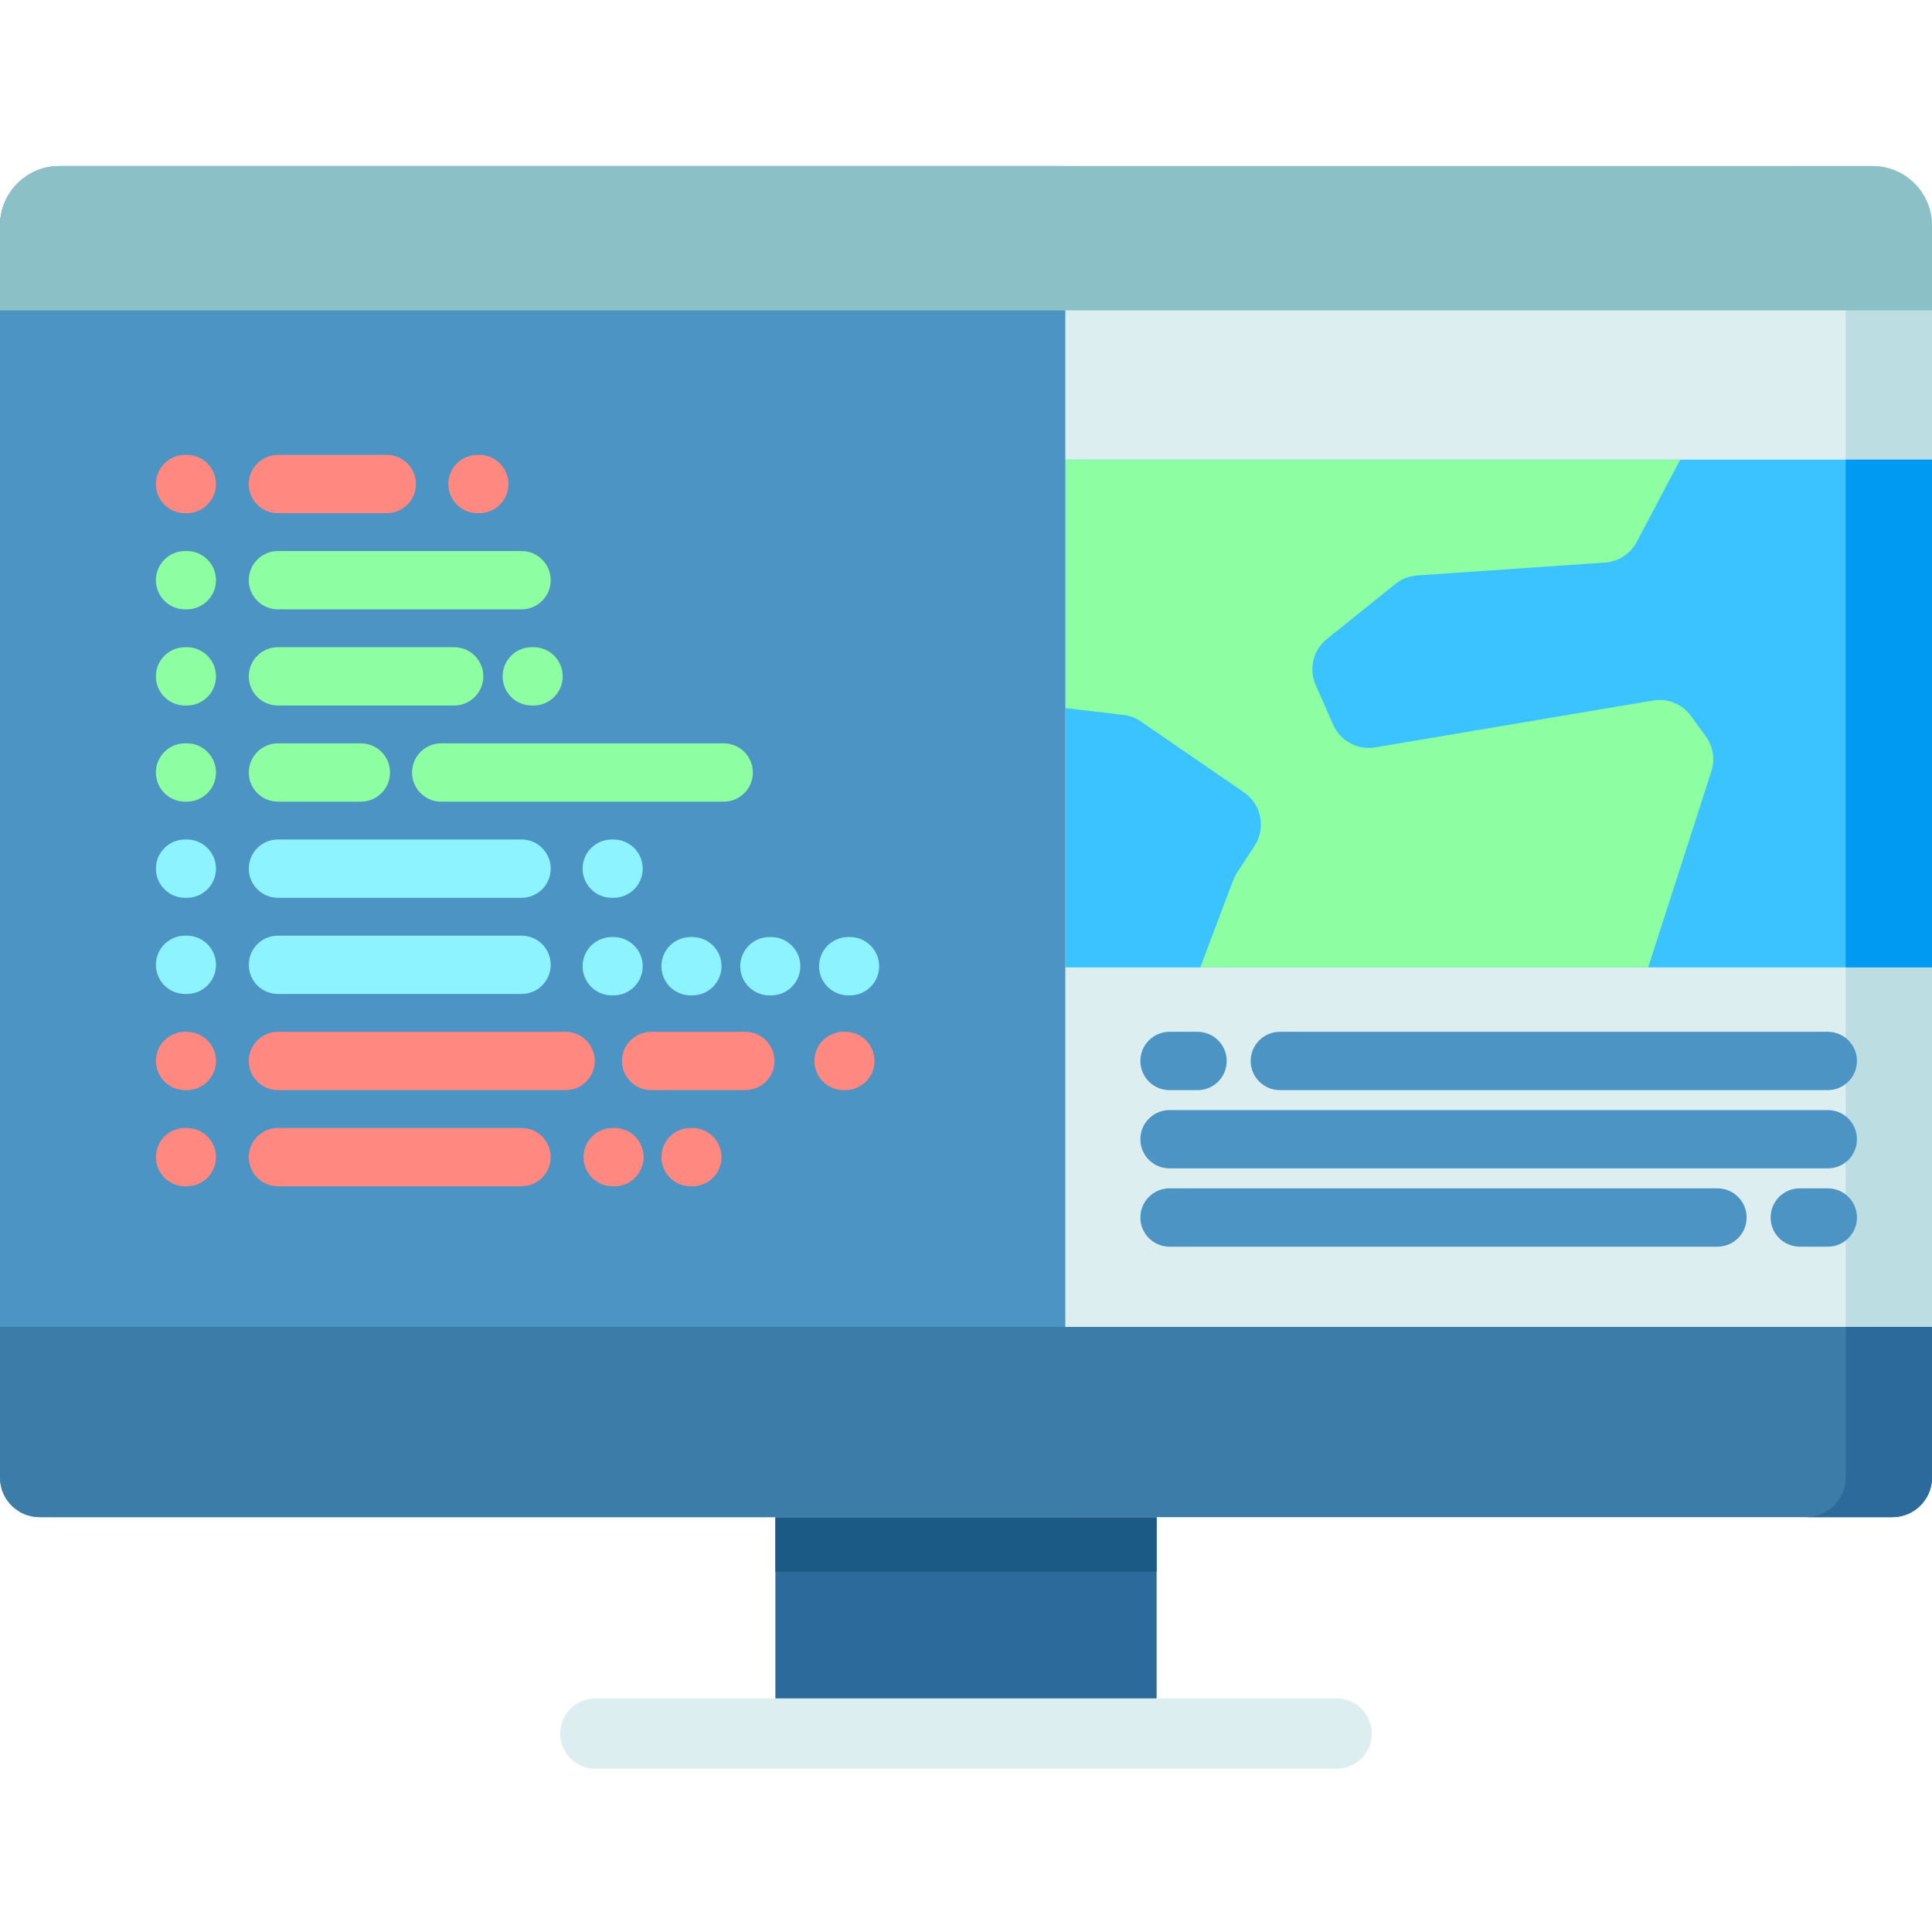
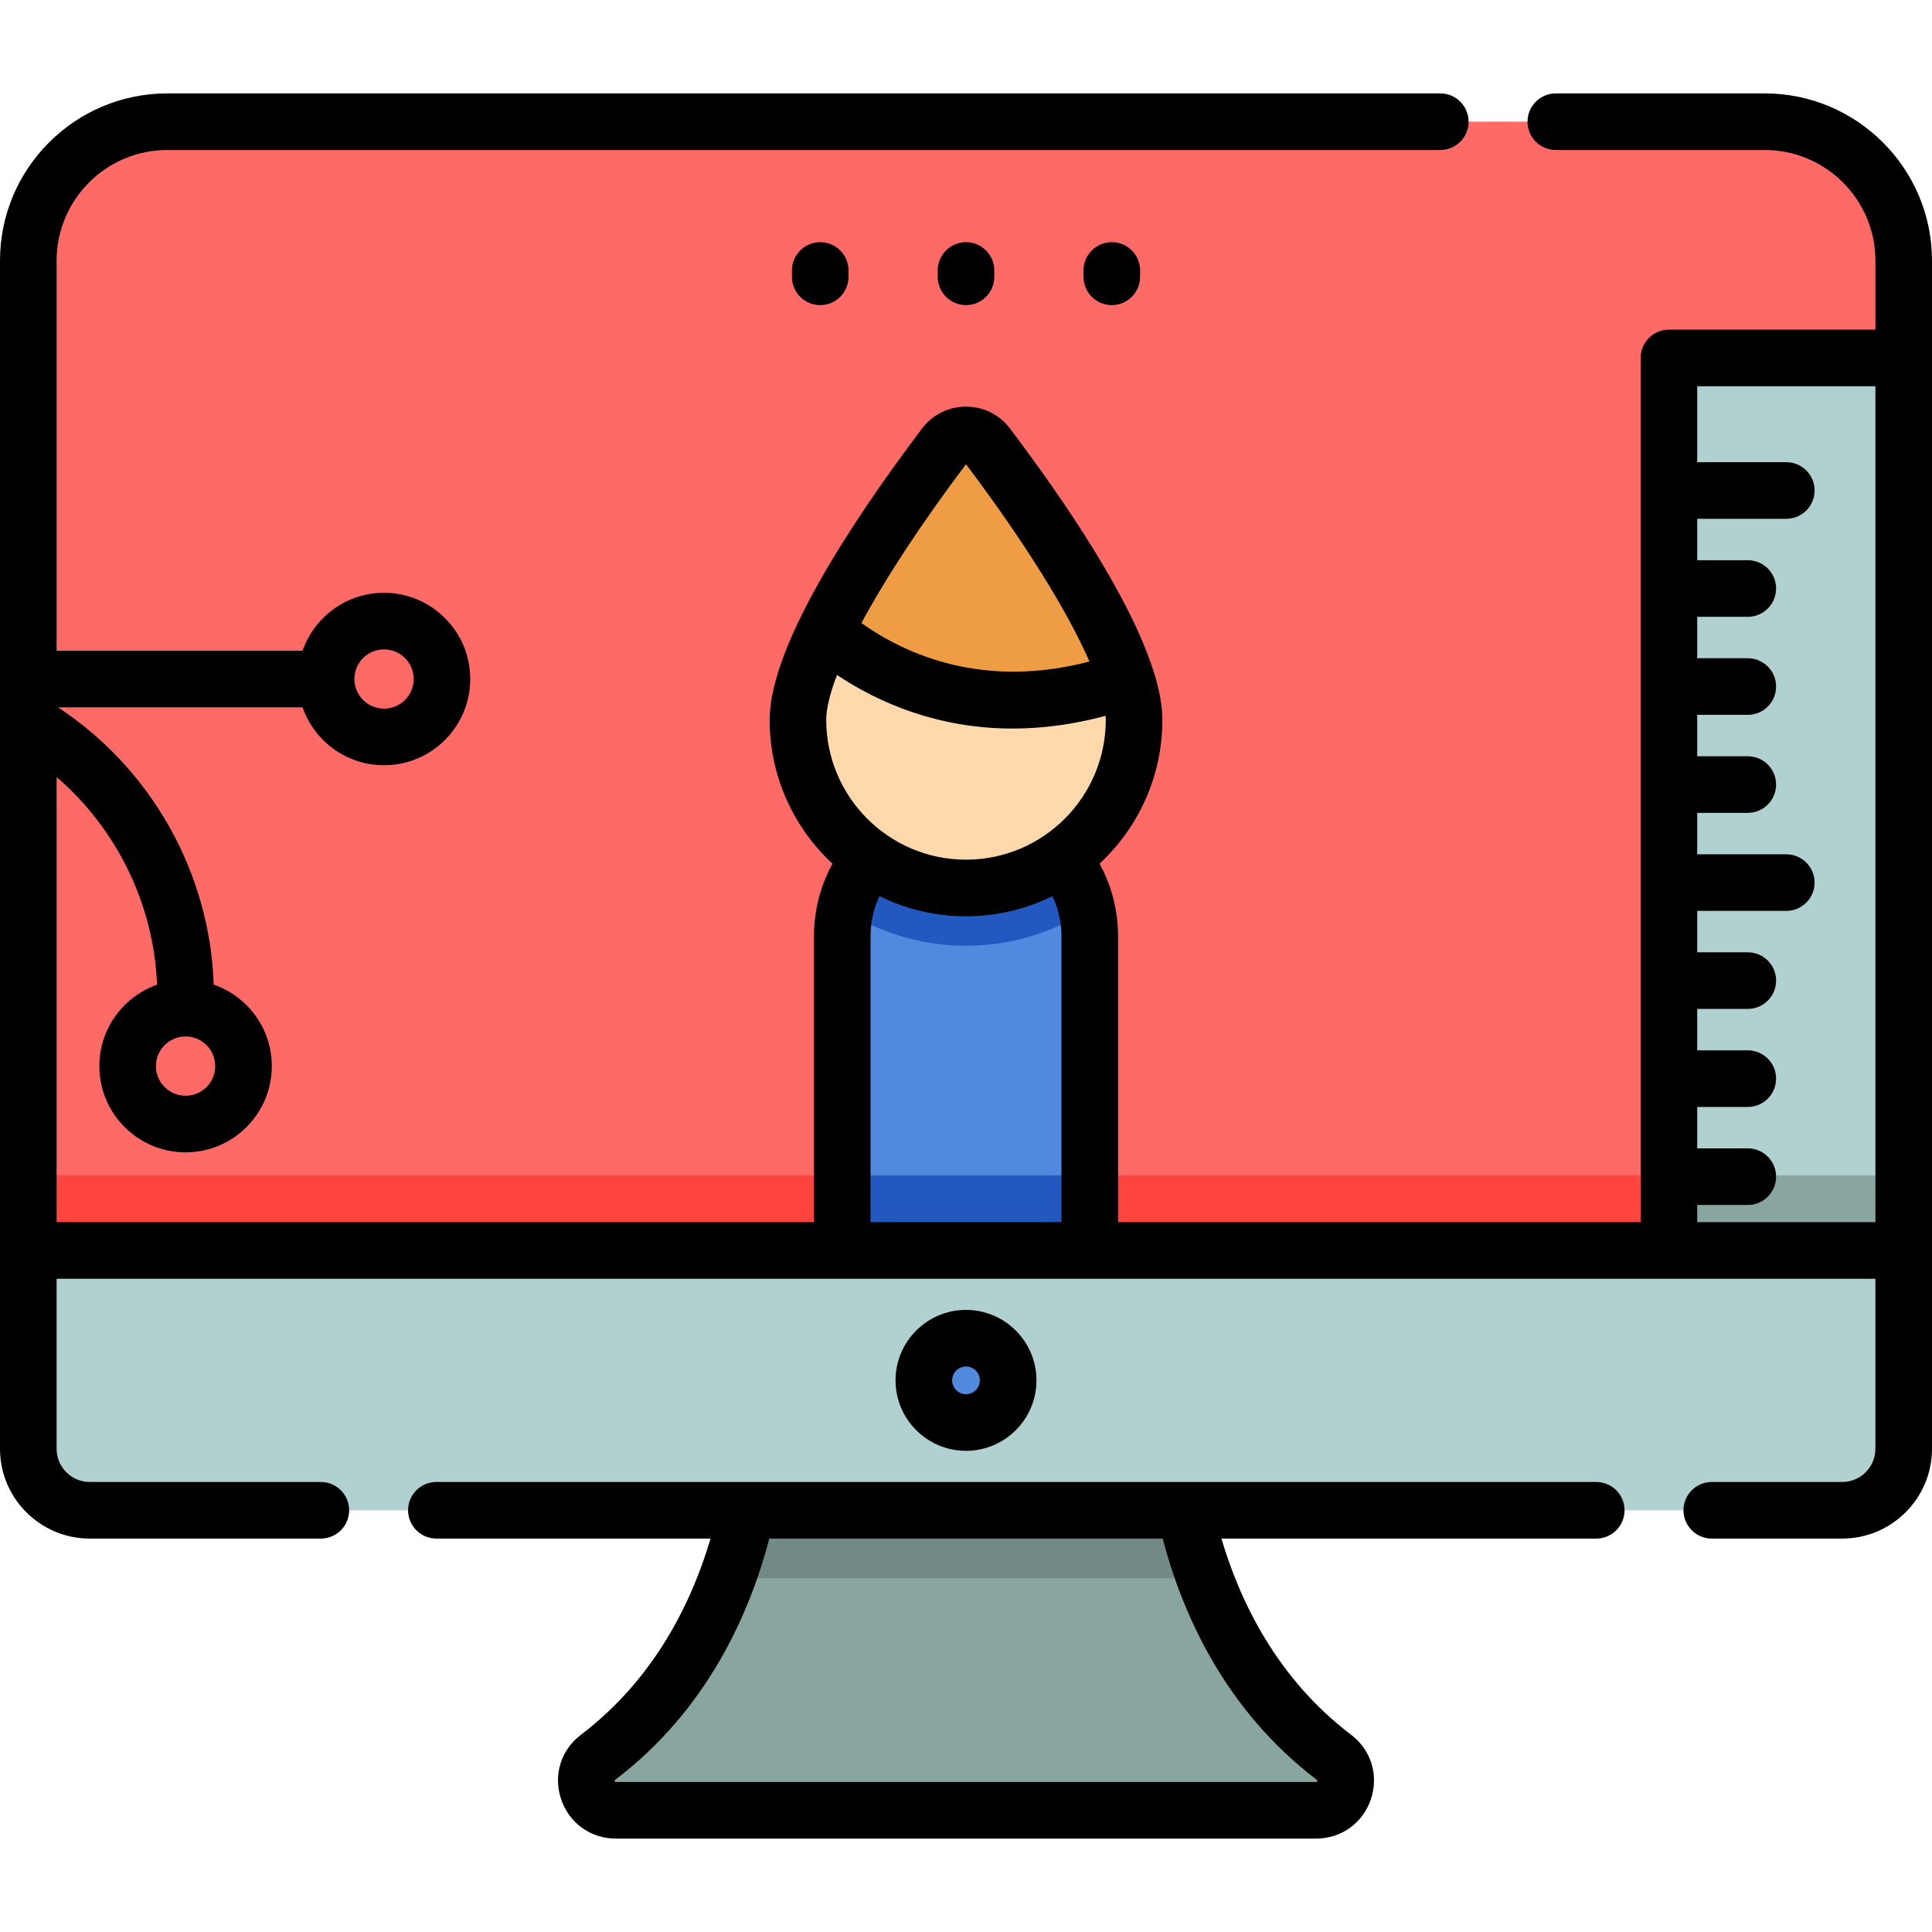
- <svg xmlns="http://www.w3.org/2000/svg" height="512pt" viewBox="0 -44 512 512" width="512pt">
-   <path d="m205.484 355.094h101.031v55.863h-101.031zm0 0" fill="#2c6a9b" />
-   <path d="m205.488 355.094h101.023v17.387h-101.023zm0 0" fill="#1a5a84" />
-   <path d="m354.215 424.727h-196.43c-5.145 0-9.316-4.172-9.316-9.316 0-5.145 4.172-9.312 9.316-9.312h196.43c5.145 0 9.312 4.168 9.312 9.312 0 5.145-4.168 9.316-9.312 9.316zm0 0" fill="#dceeef" />
-   <path d="m512 15.762v331.793c0 5.809-4.707 10.508-10.52 10.508h-490.961c-5.812 0-10.52-4.699-10.52-10.508v-331.793c0-8.703 7.066-15.762 15.773-15.762h480.453c8.715 0 15.773 7.059 15.773 15.762zm0 0" fill="#dceeef" />
-   <path d="m512 15.762v331.789c0 5.816-4.707 10.512-10.512 10.512h-22.875c5.805 0 10.512-4.695 10.512-10.512v-331.789c0-8.699-7.059-15.758-15.77-15.758h22.875c8.711 0 15.77 7.059 15.77 15.758zm0 0" fill="#bcdde2" />
-   <path d="m282.32 77.812h229.68v134.551h-229.68zm0 0" fill="#3bc3ff" />
-   <path d="m489.125 77.812h22.875v134.551h-22.875zm0 0" fill="#009af2" />
-   <path d="m452.062 151.16c1.938 2.66 2.484 6.086 1.477 9.219l-14.188 44.02-2.574 7.965h-118.688l8.719-23.09c.266-.695.602-1.363 1.008-1.988l4.676-7.164c3.055-4.684 1.812-10.945-2.793-14.113l-27.336-18.805c-1.375-.945-2.965-1.543-4.625-1.742l-15.418-1.82v-65.832h162.965l-11.535 21.812c-1.668 3.148-4.844 5.215-8.402 5.461l-49.809 3.422c-2.098.145-4.102.93-5.742 2.246l-18.152 14.578c-3.637 2.918-4.859 7.914-2.98 12.184l4.641 10.539c1.898 4.316 6.492 6.793 11.141 6.008l73.633-12.418c3.852-.652 7.742.938 10.043 4.098zm0 0" fill="#8dffa2" />
-   <path d="m282.32 0v358.062h-271.801c-5.812 0-10.52-4.699-10.52-10.508v-331.793c0-8.703 7.066-15.762 15.773-15.762zm0 0" fill="#4c94c3" />
-   <path d="m512 15.762v22.5h-512v-22.5c0-8.703 7.066-15.762 15.773-15.762h480.453c8.715 0 15.773 7.059 15.773 15.762zm0 0" fill="#8bc1c6" />
-   <path d="m512 307.648v39.902c0 5.816-4.707 10.512-10.512 10.512h-490.977c-5.805 0-10.512-4.695-10.512-10.512v-39.902zm0 0" fill="#3b7ca8" />
-   <path d="m512 307.648v39.902c0 5.816-4.707 10.512-10.512 10.512h-22.875c5.805 0 10.512-4.695 10.512-10.512v-39.902zm0 0" fill="#2c6a9b" />
-   <path d="m49.512 92.004h-.473c-4.266 0-7.723-3.461-7.723-7.727s3.457-7.727 7.723-7.727h.473c4.27 0 7.727 3.461 7.727 7.727s-3.457 7.727-7.727 7.727zm0 0" fill="#ff8980" />
-   <path d="m102.504 92.004h-28.848c-4.266 0-7.723-3.461-7.723-7.727s3.457-7.727 7.723-7.727h28.848c4.266 0 7.727 3.461 7.727 7.727s-3.461 7.727-7.727 7.727zm0 0" fill="#ff8980" />
-   <g fill="#8dffa2">
-     <path d="m49.512 117.484h-.473c-4.266 0-7.723-3.457-7.723-7.727 0-4.266 3.457-7.727 7.723-7.727h.473c4.27 0 7.727 3.461 7.727 7.727 0 4.27-3.457 7.727-7.727 7.727zm0 0" />
-     <path d="m138.215 117.484h-64.559c-4.266 0-7.723-3.457-7.723-7.727 0-4.266 3.457-7.727 7.723-7.727h64.559c4.27 0 7.727 3.461 7.727 7.727 0 4.27-3.457 7.727-7.727 7.727zm0 0" />
-     <path d="m49.512 142.969h-.473c-4.266 0-7.723-3.461-7.723-7.727 0-4.27 3.457-7.727 7.723-7.727h.473c4.27 0 7.727 3.457 7.727 7.727 0 4.266-3.457 7.727-7.727 7.727zm0 0" />
-     <path d="m120.359 142.969h-46.703c-4.266 0-7.723-3.461-7.723-7.727 0-4.27 3.457-7.727 7.723-7.727h46.703c4.27 0 7.727 3.457 7.727 7.727 0 4.266-3.457 7.727-7.727 7.727zm0 0" />
-     <path d="m49.512 168.449h-.473c-4.266 0-7.723-3.461-7.723-7.727s3.457-7.727 7.723-7.727h.473c4.27 0 7.727 3.461 7.727 7.727s-3.457 7.727-7.727 7.727zm0 0" />
-     <path d="m191.785 168.449h-74.859c-4.27 0-7.727-3.461-7.727-7.727s3.461-7.727 7.727-7.727h74.859c4.27 0 7.727 3.461 7.727 7.727s-3.457 7.727-7.727 7.727zm0 0" />
-     <path d="m95.637 168.449h-21.98c-4.266 0-7.723-3.461-7.723-7.727s3.457-7.727 7.723-7.727h21.98c4.266 0 7.723 3.461 7.723 7.727s-3.457 7.727-7.723 7.727zm0 0" />
+ <svg xmlns="http://www.w3.org/2000/svg" version="1.1" id="Layer_1" x="0px" y="0px" viewBox="0 0 512 512" style="enable-background:new 0 0 512 512;" xml:space="preserve" width="512" height="512">
+   <g id="XMLID_1195_">
+     <g id="XMLID_1277_">
+       <g id="XMLID_3000_">
+         <g id="XMLID_3010_">
+           <g id="XMLID_1285_">
+             <path id="XMLID_1286_" style="fill:#88A5A0;" d="M348.769,479.752H163.231c-7.488,0-10.714-9.521-4.751-14.057       c14.546-11.046,24.067-24.849,30.284-38.085c11.359-24.126,11.75-46.316,11.75-46.316h110.97c0,0,0.391,22.19,11.75,46.316       c6.217,13.236,15.738,27.039,30.284,38.085C359.482,470.231,356.257,479.752,348.769,479.752z" />
+             <path id="XMLID_1287_" style="fill:#718987;" d="M319.303,418.241c-7.519-20.207-7.818-36.946-7.818-36.946h-110.97       c0,0-0.3,16.74-7.818,36.946H319.303z" />
+             <path id="XMLID_1291_" style="fill:#FF6A66;" d="M504.494,69.085v269.019H7.5V69.085c0-20.352,16.481-36.833,36.814-36.833       h423.365C488.012,32.252,504.494,48.733,504.494,69.085z" />
+             <rect id="XMLID_1294_" x="7.5" y="311.48" style="fill:#FF433E;" width="496.994" height="26.625" />
+             <rect id="XMLID_1295_" x="442.282" y="94.861" style="fill:#B0D1CF;" width="62.212" height="236.522" />
+             <rect id="XMLID_1296_" x="442.282" y="311.48" style="fill:#88A5A0;" width="62.212" height="19.903" />
+             <path id="XMLID_2688_" style="fill:#B0D1CF;" d="M488.208,400.239H23.792c-8.998,0-16.292-7.294-16.292-16.292v-52.564h497       v52.564C504.5,392.945,497.206,400.239,488.208,400.239z" />
+           </g>
+         </g>
+         <g id="XMLID_1297_">
+           <circle id="XMLID_2686_" style="fill:#5089DD;" cx="256" cy="365.811" r="11.173" />
+         </g>
+       </g>
+       <g id="XMLID_2978_">
+         <path id="XMLID_1302_" style="fill:#5089DD;" d="M288.795,248.151v83.232h-65.589v-83.232c0-2.357,0.245-4.643,0.714-6.857     c3.153-14.816,16.316-25.938,32.08-25.938c9.061,0,17.254,3.673,23.193,9.602c4.388,4.398,7.541,10.03,8.887,16.336     C288.55,243.509,288.795,245.794,288.795,248.151z" />
+         <rect id="XMLID_1305_" x="223.205" y="311.48" style="fill:#2358C1;" width="65.589" height="19.903" />
+         <path id="XMLID_1308_" style="fill:#2358C1;" d="M288.08,241.294c-9.275,5.908-20.285,9.336-32.08,9.336     c-11.795,0-22.805-3.428-32.08-9.336c3.153-14.816,16.316-25.938,32.08-25.938c9.061,0,17.254,3.673,23.193,9.602     C283.581,229.356,286.734,234.989,288.08,241.294z" />
+         <g id="XMLID_1309_">
+           <path id="XMLID_1312_" style="fill:#FFD9AB;" d="M300.541,190.78c0,24.6-19.941,44.541-44.541,44.541      c-24.6,0-44.541-19.941-44.541-44.541c0-6.309,2.932-14.645,7.291-23.561c8.833-18.068,23.536-38.487,31.578-49.13      c2.842-3.766,8.502-3.766,11.35,0c10.044,13.3,30.501,41.883,36.9,62.048C299.827,184.063,300.541,187.67,300.541,190.78z" />
+           <path id="XMLID_1315_" style="fill:#EF9D45;" d="M298.578,180.137c-39.946,14.001-67.509-2.536-79.828-12.918      c8.833-18.068,23.536-38.487,31.578-49.13c2.842-3.766,8.502-3.766,11.35,0C271.722,131.39,292.18,159.973,298.578,180.137z" />
+         </g>
+       </g>
+     </g>
+     <g id="XMLID_1392_">
+       <path id="XMLID_1416_" d="M467.679,24.754h-55.37c-4.142,0-7.5,3.357-7.5,7.5s3.358,7.5,7.5,7.5h55.37    c16.168,0,29.321,13.154,29.321,29.322v18.281h-54.718c-4.142,0-7.5,3.357-7.5,7.5v229.025H296.298v-75.727    c0-6.825-1.687-13.391-4.904-19.273c10.23-9.509,16.646-23.068,16.646-38.103c0-3.698-0.78-7.877-2.168-12.388    c-0.059-0.246-0.131-0.492-0.217-0.736c-0.032-0.091-0.073-0.176-0.108-0.265c-6.252-19.308-23.189-44.364-37.885-63.823    c-2.787-3.689-7.037-5.806-11.661-5.806s-8.875,2.116-11.661,5.806c-18.42,24.389-40.379,57.581-40.379,77.212    c0,15.039,6.419,28.601,16.653,38.11c-3.214,5.891-4.913,12.482-4.913,19.266v75.727H15V205.918    c15.967,13.766,25.776,33.74,26.617,55.045c-8.897,3.129-15.295,11.611-15.295,21.565c0,12.603,10.253,22.855,22.855,22.855    c12.602,0,22.855-10.253,22.855-22.855c0-9.993-6.449-18.502-15.401-21.601c-0.989-29.645-16.505-57.192-41.26-73.481h64.811    c3.111,8.929,11.609,15.355,21.585,15.355c12.603,0,22.855-10.253,22.855-22.855s-10.253-22.855-22.855-22.855    c-9.975,0-18.473,6.427-21.585,15.355H15V69.076c0-16.168,13.153-29.322,29.321-29.322h337.37c4.142,0,7.5-3.357,7.5-7.5    s-3.358-7.5-7.5-7.5H44.321C19.882,24.754,0,44.637,0,69.076v314.871c0,13.119,10.673,23.792,23.792,23.792h61.232    c4.142,0,7.5-3.357,7.5-7.5s-3.358-7.5-7.5-7.5H23.792c-4.848,0-8.792-3.944-8.792-8.792v-45.064h482v45.064    c0,4.848-3.944,8.792-8.792,8.792h-34.565c-4.142,0-7.5,3.357-7.5,7.5s3.358,7.5,7.5,7.5h34.565    c13.119,0,23.792-10.673,23.792-23.792V69.076C512,44.637,492.118,24.754,467.679,24.754z M256.001,123.018    c15.42,20.459,26.883,38.913,32.716,52.291c-28.015,7.33-48.503-1.729-60.431-10.191    C234.705,153.178,244.191,138.687,256.001,123.018z M218.961,190.78c0-3.025,0.991-7.059,2.854-11.9    c10.745,7.157,26.432,14.195,46.569,14.195c7.582,0,15.799-1.005,24.617-3.371c0.025,0.371,0.04,0.731,0.04,1.076    c0,20.424-16.616,37.04-37.04,37.04S218.961,211.204,218.961,190.78z M256.001,242.82c8.224,0,16.004-1.925,22.926-5.337    c1.549,3.315,2.371,6.928,2.371,10.673v75.722h-50.597v-75.722c0-3.725,0.809-7.358,2.358-10.681    C239.985,240.892,247.771,242.82,256.001,242.82z M49.177,290.384c-4.332,0-7.855-3.524-7.855-7.855s3.524-7.855,7.855-7.855    c4.331,0,7.855,3.524,7.855,7.855S53.508,290.384,49.177,290.384z M101.768,172.091c4.332,0,7.855,3.524,7.855,7.855    s-3.524,7.855-7.855,7.855c-4.331,0-7.855-3.524-7.855-7.855S97.437,172.091,101.768,172.091z M449.782,323.883v-4.556h13.402    c4.142,0,7.5-3.357,7.5-7.5s-3.358-7.5-7.5-7.5h-13.402V293.35h13.402c4.142,0,7.5-3.357,7.5-7.5s-3.358-7.5-7.5-7.5h-13.402    v-10.978h13.402c4.142,0,7.5-3.357,7.5-7.5s-3.358-7.5-7.5-7.5h-13.402v-10.977h23.606c4.142,0,7.5-3.357,7.5-7.5    s-3.358-7.5-7.5-7.5h-23.606v-10.978h13.402c4.142,0,7.5-3.357,7.5-7.5s-3.358-7.5-7.5-7.5h-13.402V189.44h13.402    c4.142,0,7.5-3.357,7.5-7.5s-3.358-7.5-7.5-7.5h-13.402v-10.977h13.402c4.142,0,7.5-3.357,7.5-7.5s-3.358-7.5-7.5-7.5h-13.402    v-10.978h23.606c4.142,0,7.5-3.357,7.5-7.5s-3.358-7.5-7.5-7.5h-23.606v-20.129H497v221.525H449.782z" />
+       <path id="XMLID_1413_" d="M423.024,392.739H115.642c-4.142,0-7.5,3.357-7.5,7.5s3.358,7.5,7.5,7.5h72.663    c-4.907,16.644-14.72,37.088-34.353,51.987c-5.323,4.039-7.385,10.743-5.253,17.078c2.134,6.343,7.836,10.441,14.527,10.441    h185.547c6.69,0,12.393-4.099,14.527-10.441c2.132-6.335,0.07-13.039-5.253-17.078c-19.657-14.917-29.464-35.406-34.355-51.987    h99.332c4.142,0,7.5-3.357,7.5-7.5S427.167,392.739,423.024,392.739z M348.98,471.676c0.097,0.073,0.13,0.119,0.132,0.119    c0.03,0.108-0.061,0.37-0.146,0.43c0,0-0.053,0.021-0.192,0.021H163.227c-0.132,0-0.186-0.019-0.188-0.019    c-0.09-0.063-0.181-0.326-0.154-0.424c0-0.001,0.03-0.048,0.136-0.128c24.521-18.61,35.731-44.313,40.853-63.937h104.254    C313.226,427.268,324.419,453.037,348.98,471.676z" />
+       <path id="XMLID_1412_" d="M209.865,71.675v1.681c0,4.143,3.358,7.5,7.5,7.5s7.5-3.357,7.5-7.5v-1.681c0-4.143-3.358-7.5-7.5-7.5    S209.865,67.532,209.865,71.675z" />
+       <path id="XMLID_1411_" d="M248.5,71.675v1.681c0,4.143,3.358,7.5,7.5,7.5s7.5-3.357,7.5-7.5v-1.681c0-4.143-3.358-7.5-7.5-7.5    S248.5,67.532,248.5,71.675z" />
+       <path id="XMLID_1410_" d="M287.135,71.675v1.681c0,4.143,3.358,7.5,7.5,7.5s7.5-3.357,7.5-7.5v-1.681c0-4.143-3.358-7.5-7.5-7.5    S287.135,67.532,287.135,71.675z" />
+       <path id="XMLID_1394_" d="M274.673,365.812c0-10.297-8.377-18.674-18.673-18.674s-18.673,8.377-18.673,18.674    c0,10.296,8.377,18.673,18.673,18.673S274.673,376.107,274.673,365.812z M252.327,365.812c0-2.025,1.648-3.674,3.673-3.674    s3.673,1.648,3.673,3.674s-1.648,3.673-3.673,3.673S252.327,367.837,252.327,365.812z" />
+     </g>
  </g>
-   <path d="m49.512 193.93h-.473c-4.266 0-7.723-3.457-7.723-7.727 0-4.266 3.457-7.727 7.723-7.727h.473c4.27 0 7.727 3.461 7.727 7.727 0 4.27-3.457 7.727-7.727 7.727zm0 0" fill="#8df4ff" />
-   <path d="m138.215 193.93h-64.559c-4.266 0-7.723-3.457-7.723-7.727 0-4.266 3.457-7.727 7.723-7.727h64.559c4.27 0 7.727 3.461 7.727 7.727 0 4.27-3.457 7.727-7.727 7.727zm0 0" fill="#8df4ff" />
-   <path d="m49.512 219.41h-.473c-4.266 0-7.723-3.457-7.723-7.723 0-4.27 3.457-7.727 7.723-7.727h.473c4.27 0 7.727 3.457 7.727 7.727 0 4.266-3.457 7.723-7.727 7.723zm0 0" fill="#8df4ff" />
-   <path d="m138.215 219.41h-64.559c-4.266 0-7.723-3.457-7.723-7.723 0-4.27 3.457-7.727 7.723-7.727h64.559c4.27 0 7.727 3.457 7.727 7.727 0 4.266-3.457 7.723-7.727 7.723zm0 0" fill="#8df4ff" />
-   <path d="m49.512 244.895h-.473c-4.266 0-7.723-3.461-7.723-7.727s3.457-7.727 7.723-7.727h.473c4.27 0 7.727 3.461 7.727 7.727s-3.457 7.727-7.727 7.727zm0 0" fill="#ff8980" />
-   <path d="m197.52 244.895h-24.965c-4.27 0-7.727-3.461-7.727-7.727s3.461-7.727 7.727-7.727h24.965c4.27 0 7.727 3.461 7.727 7.727s-3.457 7.727-7.727 7.727zm0 0" fill="#ff8980" />
-   <path d="m149.891 244.895h-76.234c-4.266 0-7.723-3.461-7.723-7.727s3.457-7.727 7.723-7.727h76.234c4.27 0 7.727 3.461 7.727 7.727s-3.457 7.727-7.727 7.727zm0 0" fill="#ff8980" />
-   <path d="m49.512 270.375h-.473c-4.266 0-7.723-3.457-7.723-7.727 0-4.266 3.457-7.723 7.723-7.723h.473c4.27 0 7.727 3.457 7.727 7.723 0 4.27-3.457 7.727-7.727 7.727zm0 0" fill="#ff8980" />
-   <path d="m138.215 270.375h-64.559c-4.266 0-7.723-3.457-7.723-7.727 0-4.266 3.457-7.723 7.723-7.723h64.559c4.27 0 7.727 3.457 7.727 7.723 0 4.27-3.457 7.727-7.727 7.727zm0 0" fill="#ff8980" />
-   <path d="m162.832 270.375h-.473c-4.266 0-7.723-3.457-7.723-7.727 0-4.266 3.457-7.723 7.723-7.723h.473c4.27 0 7.727 3.457 7.727 7.723 0 4.27-3.457 7.727-7.727 7.727zm0 0" fill="#ff8980" />
-   <path d="m127.012 92.004h-.473c-4.266 0-7.727-3.461-7.727-7.727s3.461-7.727 7.727-7.727h.473c4.27 0 7.727 3.461 7.727 7.727s-3.457 7.727-7.727 7.727zm0 0" fill="#ff8980" />
-   <path d="m141.395 142.969h-.469c-4.27 0-7.727-3.461-7.727-7.727 0-4.27 3.457-7.727 7.727-7.727h.469c4.27 0 7.727 3.457 7.727 7.727 0 4.266-3.457 7.727-7.727 7.727zm0 0" fill="#8dffa2" />
-   <path d="m183.484 270.375h-.473c-4.27 0-7.727-3.457-7.727-7.727 0-4.266 3.461-7.723 7.727-7.723h.473c4.27 0 7.727 3.457 7.727 7.723 0 4.27-3.457 7.727-7.727 7.727zm0 0" fill="#ff8980" />
-   <path d="m224.031 244.895h-.473c-4.27 0-7.727-3.461-7.727-7.727s3.461-7.727 7.727-7.727h.473c4.27 0 7.727 3.461 7.727 7.727s-3.457 7.727-7.727 7.727zm0 0" fill="#ff8980" />
-   <path d="m162.598 219.781h-.473c-4.27 0-7.727-3.457-7.727-7.723 0-4.27 3.461-7.727 7.727-7.727h.473c4.266 0 7.727 3.457 7.727 7.727 0 4.266-3.461 7.723-7.727 7.723zm0 0" fill="#8df4ff" />
-   <path d="m162.598 193.93h-.473c-4.27 0-7.727-3.457-7.727-7.727 0-4.266 3.461-7.727 7.727-7.727h.473c4.266 0 7.727 3.461 7.727 7.727 0 4.27-3.461 7.727-7.727 7.727zm0 0" fill="#8df4ff" />
-   <path d="m183.484 219.781h-.473c-4.27 0-7.727-3.457-7.727-7.723 0-4.27 3.461-7.727 7.727-7.727h.473c4.27 0 7.727 3.457 7.727 7.727 0 4.266-3.457 7.723-7.727 7.723zm0 0" fill="#8df4ff" />
-   <path d="m204.371 219.781h-.473c-4.266 0-7.727-3.457-7.727-7.723 0-4.27 3.461-7.727 7.727-7.727h.473c4.27 0 7.727 3.457 7.727 7.727 0 4.266-3.457 7.723-7.727 7.723zm0 0" fill="#8df4ff" />
-   <path d="m225.262 219.781h-.473c-4.27 0-7.727-3.457-7.727-7.723 0-4.27 3.457-7.727 7.727-7.727h.473c4.266 0 7.723 3.457 7.723 7.727 0 4.266-3.457 7.723-7.723 7.723zm0 0" fill="#8df4ff" />
-   <path d="m484.387 244.895h-145.211c-4.27 0-7.727-3.461-7.727-7.727s3.461-7.727 7.727-7.727h145.211c4.266 0 7.723 3.461 7.723 7.727.004 4.266-3.457 7.727-7.723 7.727zm0 0" fill="#4c94c3" />
-   <path d="m317.363 244.895h-7.43c-4.266 0-7.723-3.461-7.723-7.727s3.457-7.727 7.723-7.727h7.43c4.27 0 7.727 3.461 7.727 7.727.004 4.266-3.457 7.727-7.727 7.727zm0 0" fill="#4c94c3" />
-   <path d="m455.145 286.379h-145.207c-4.27 0-7.727-3.457-7.727-7.727 0-4.266 3.457-7.727 7.727-7.727h145.207c4.27 0 7.727 3.461 7.727 7.727s-3.461 7.727-7.727 7.727zm0 0" fill="#4c94c3" />
-   <path d="m484.387 286.379h-7.434c-4.266 0-7.723-3.457-7.723-7.727 0-4.266 3.457-7.727 7.723-7.727h7.434c4.266 0 7.723 3.461 7.723 7.727.004 4.266-3.457 7.727-7.723 7.727zm0 0" fill="#4c94c3" />
-   <path d="m484.387 265.637h-174.453c-4.266 0-7.723-3.461-7.723-7.727s3.457-7.727 7.723-7.727h174.453c4.266 0 7.723 3.461 7.723 7.727.004 4.266-3.457 7.727-7.723 7.727zm0 0" fill="#4c94c3" />
</svg>
